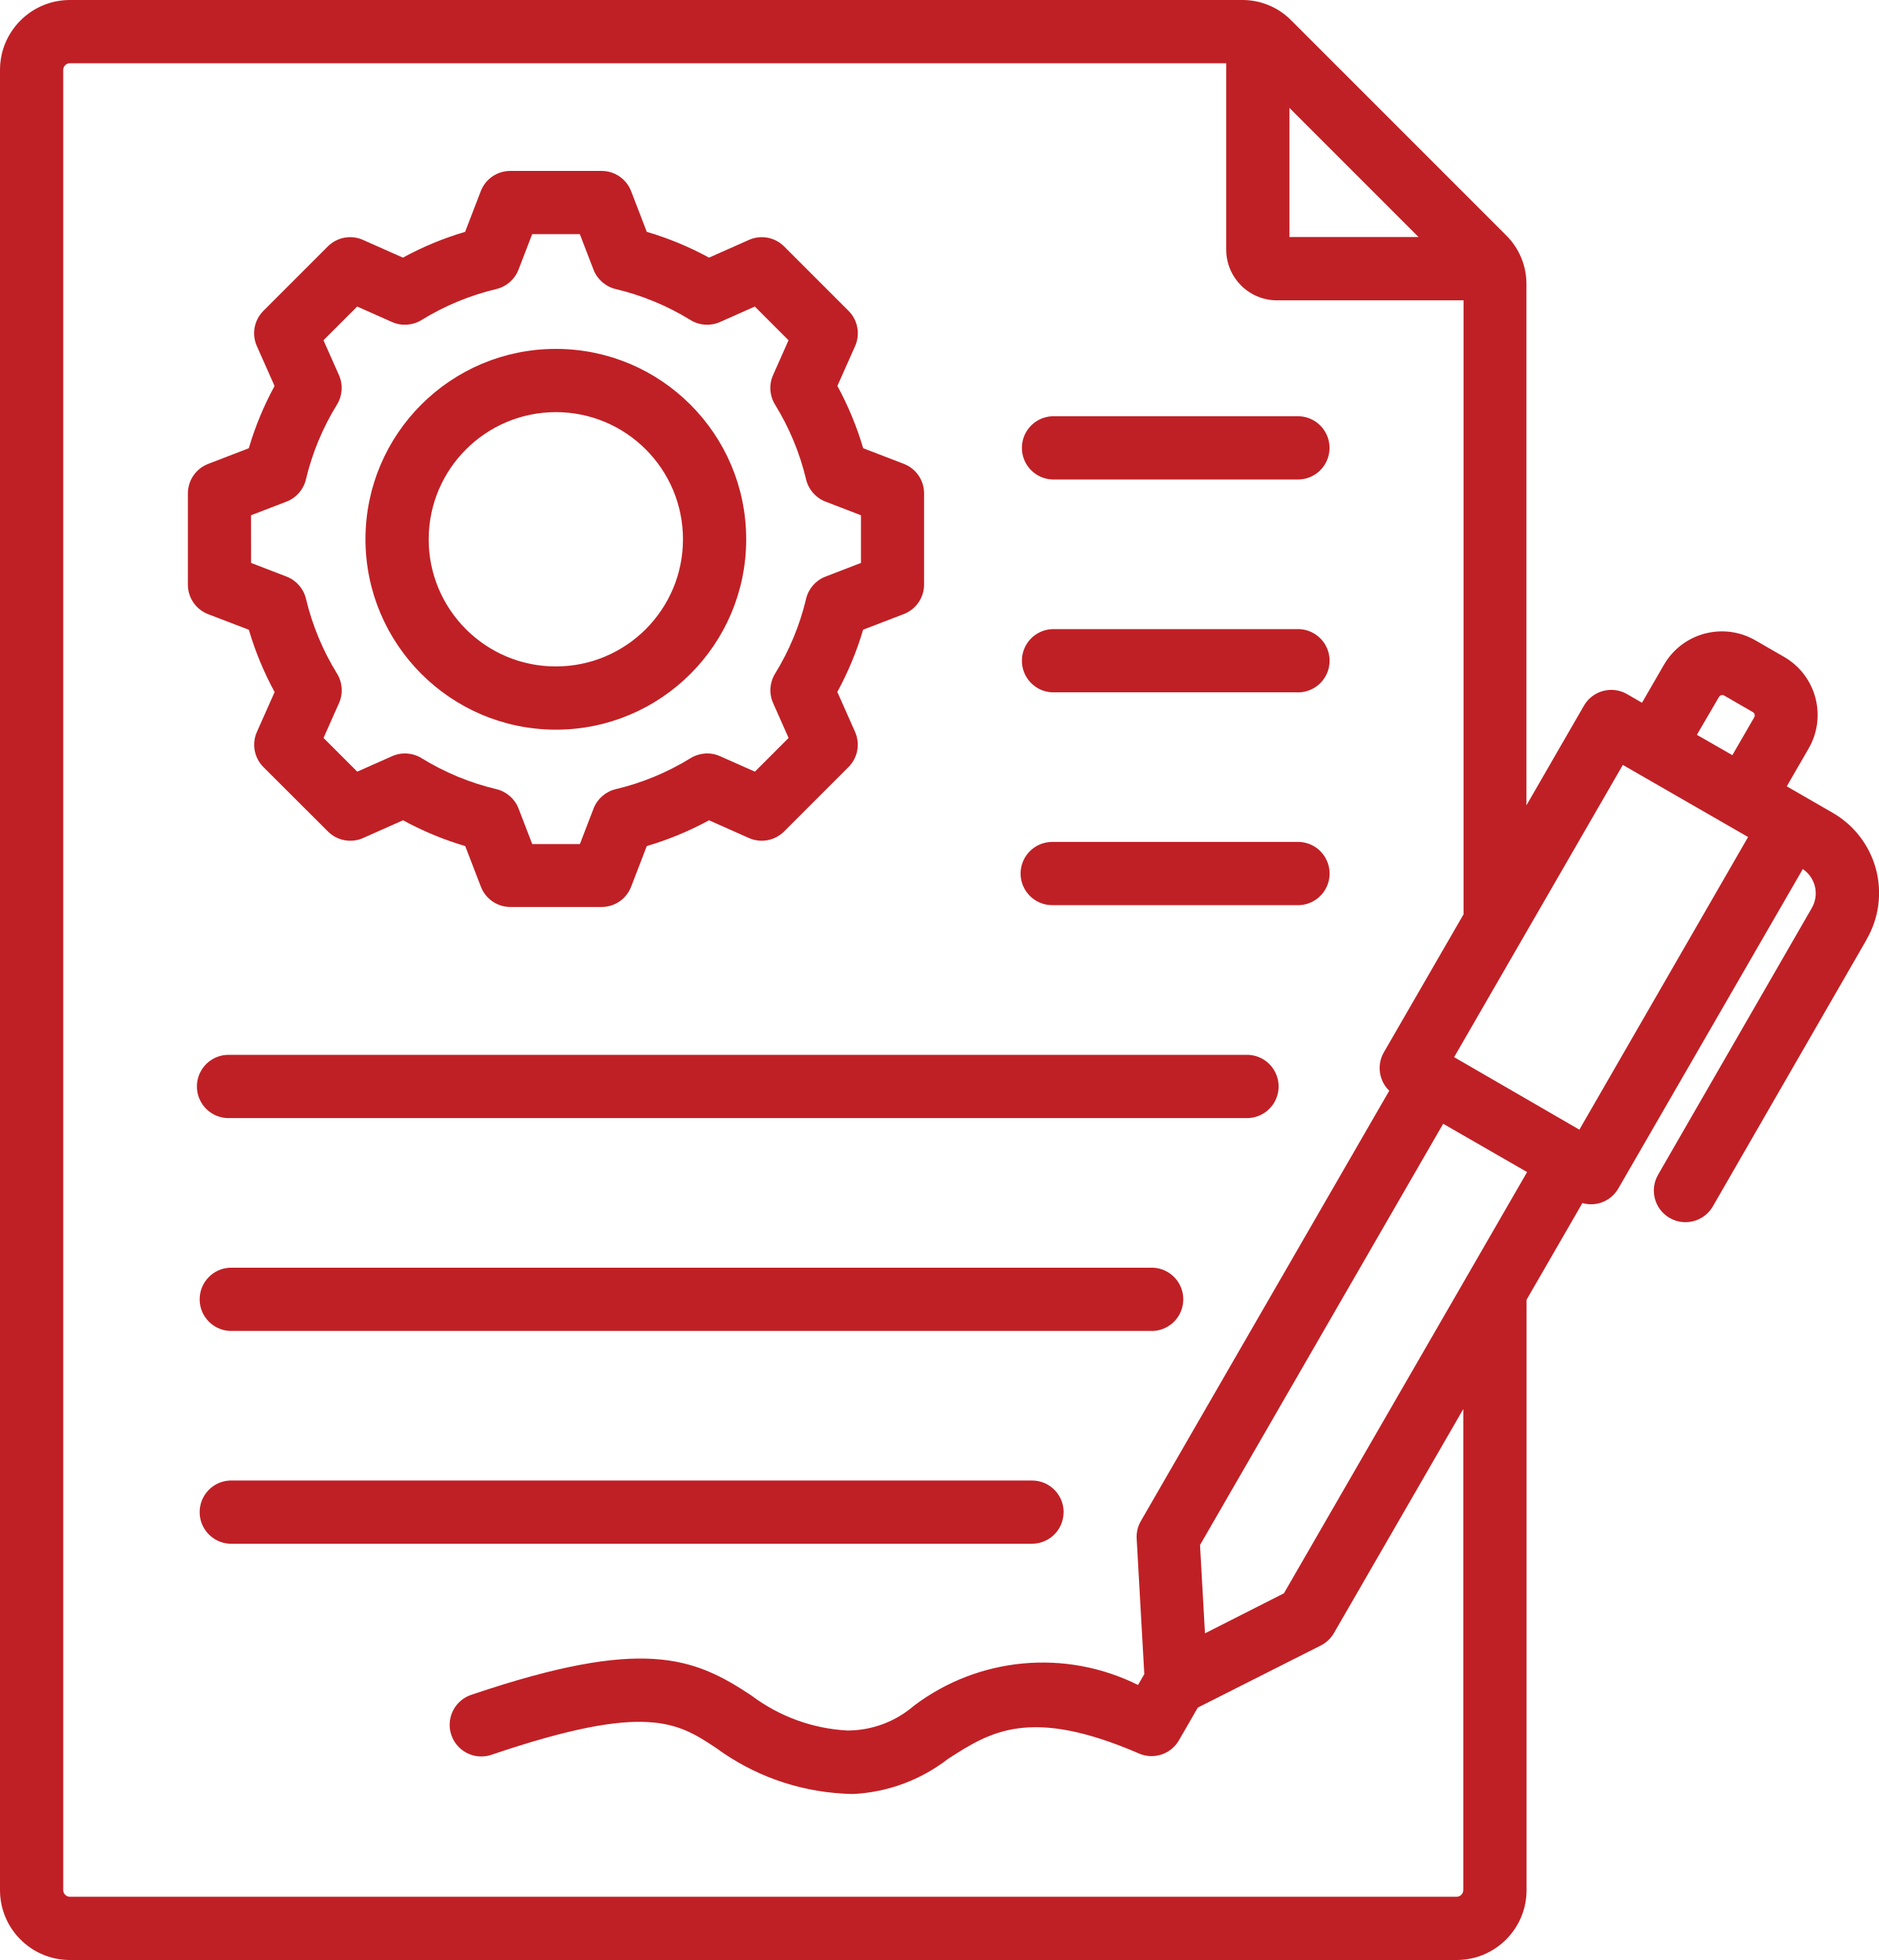
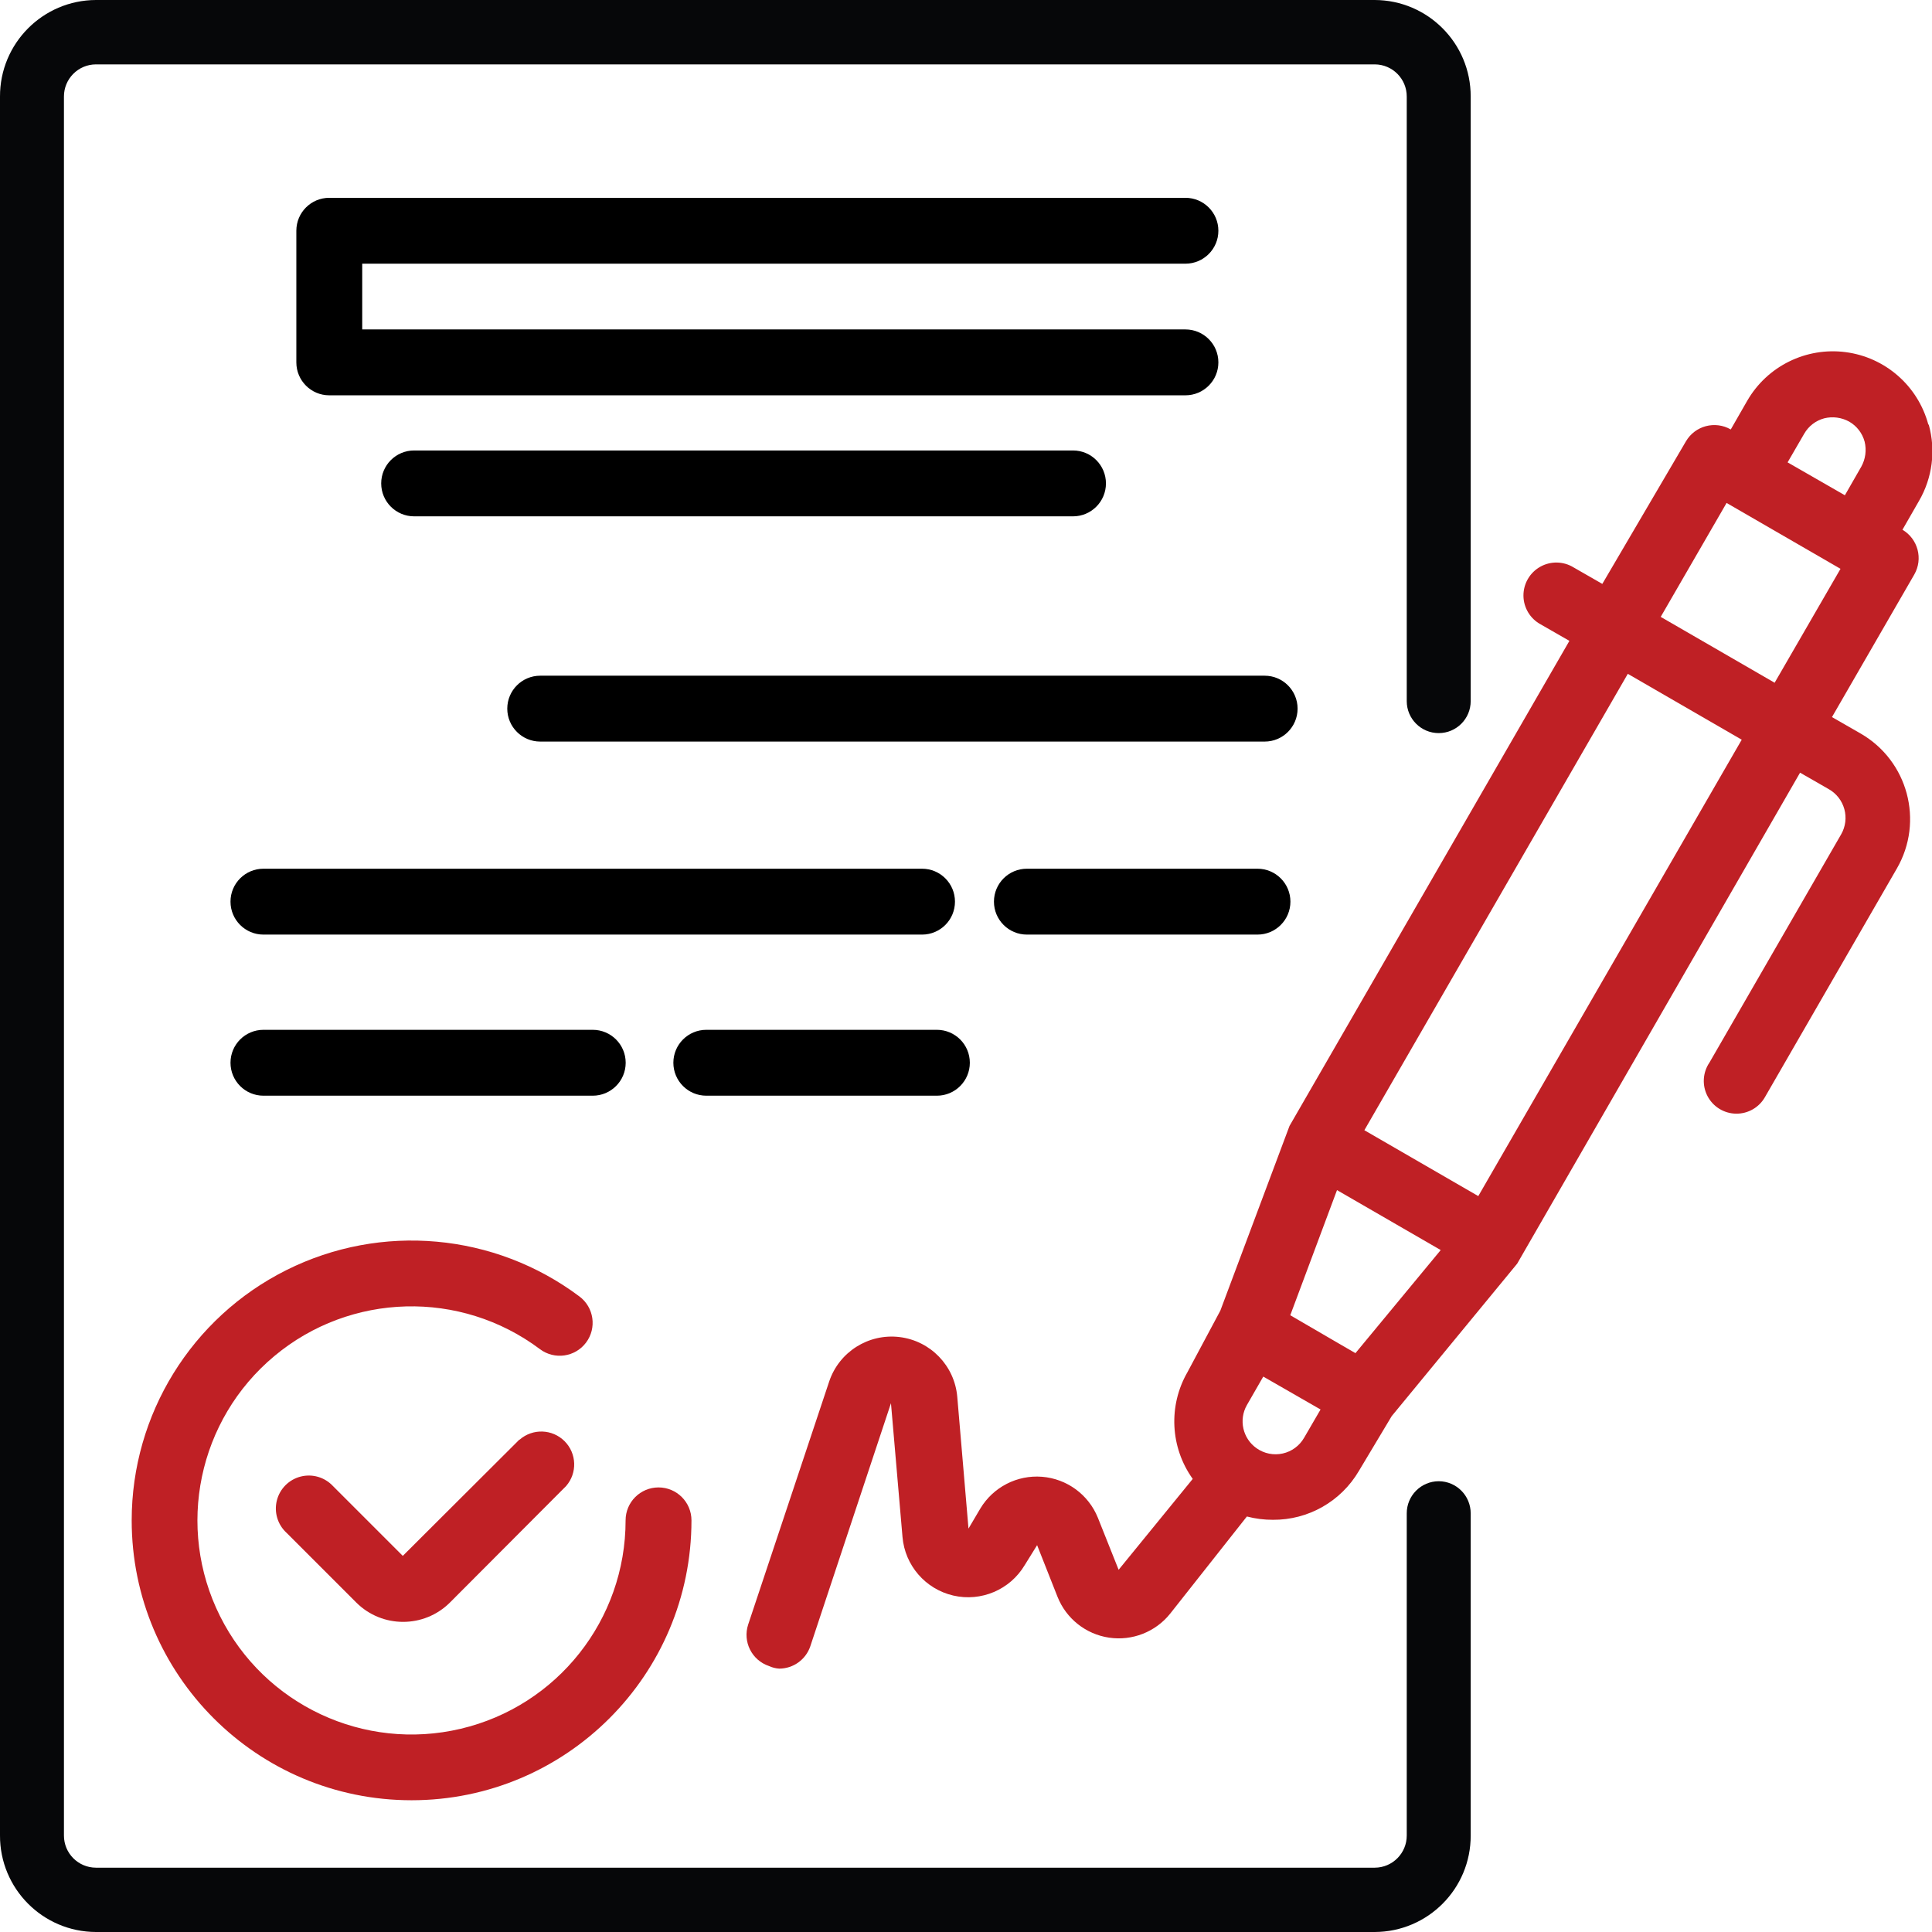
- <svg xmlns="http://www.w3.org/2000/svg" width="31.773" height="33.139" viewBox="0 0 31.773 33.139">
-   <path id="Circulars" d="M35.486,22.77a.535.535,0,0,1,.535-.535h4.132a.535.535,0,1,1,0,1.069H36.02A.535.535,0,0,1,35.486,22.77Zm.535-3.064h4.132a.535.535,0,1,0,0-1.069H36.02a.535.535,0,0,0,0,1.069Zm3.271,6.129H22.116a.535.535,0,1,0,0,1.069H39.291a.535.535,0,1,0,0-1.069Zm-3.078,7.732a.535.535,0,0,0-.535-.535H22.116a.535.535,0,0,0,0,1.069H35.678A.534.534,0,0,0,36.213,33.567Zm1.466-4.133H22.116a.535.535,0,0,0,0,1.069H37.679a.535.535,0,1,0,0-1.069ZM36.02,16.107h4.132a.535.535,0,1,0,0-1.069H36.02a.535.535,0,0,0,0,1.069ZM21.747,18.384a.534.534,0,0,1-.342-.5v-1.54a.535.535,0,0,1,.342-.5l.688-.265a5.378,5.378,0,0,1,.436-1.053l-.3-.675a.535.535,0,0,1,.111-.595l1.089-1.089a.534.534,0,0,1,.595-.111l.675.3a5.377,5.377,0,0,1,1.052-.436l.265-.688a.534.534,0,0,1,.5-.342H28.4a.535.535,0,0,1,.5.342l.265.688a5.372,5.372,0,0,1,1.053.436l.675-.3a.535.535,0,0,1,.595.111l1.089,1.089a.535.535,0,0,1,.111.595l-.3.674a5.375,5.375,0,0,1,.436,1.053l.688.265a.534.534,0,0,1,.342.5v1.539a.535.535,0,0,1-.342.5l-.689.265a5.375,5.375,0,0,1-.436,1.052l.3.675a.535.535,0,0,1-.111.595l-1.089,1.089a.535.535,0,0,1-.595.111l-.674-.3a5.381,5.381,0,0,1-1.053.436l-.265.688a.534.534,0,0,1-.5.342h-1.54a.535.535,0,0,1-.5-.342l-.265-.688a5.37,5.37,0,0,1-1.052-.436l-.675.3a.534.534,0,0,1-.595-.111L22.683,20.97a.535.535,0,0,1-.111-.595l.3-.674a5.377,5.377,0,0,1-.436-1.053Zm.727-.866.6.231a.534.534,0,0,1,.328.375,4.313,4.313,0,0,0,.525,1.265.535.535,0,0,1,.033.5l-.261.588.57.57.588-.261a.534.534,0,0,1,.5.033,4.312,4.312,0,0,0,1.265.524.534.534,0,0,1,.375.328l.231.6h.806l.231-.6a.534.534,0,0,1,.375-.328,4.311,4.311,0,0,0,1.265-.524.534.534,0,0,1,.5-.033l.588.261.57-.57-.261-.588a.535.535,0,0,1,.033-.5,4.313,4.313,0,0,0,.524-1.265.534.534,0,0,1,.328-.375l.6-.231v-.806l-.6-.231a.534.534,0,0,1-.328-.375,4.312,4.312,0,0,0-.525-1.265.535.535,0,0,1-.033-.5l.261-.588-.57-.57-.588.261a.534.534,0,0,1-.5-.033,4.312,4.312,0,0,0-1.265-.524.534.534,0,0,1-.375-.328l-.231-.6h-.806l-.231.6a.535.535,0,0,1-.375.328,4.312,4.312,0,0,0-1.265.524.535.535,0,0,1-.5.033l-.588-.261-.57.57.261.588a.535.535,0,0,1-.033.5,4.316,4.316,0,0,0-.525,1.265.534.534,0,0,1-.328.375l-.6.231Zm1.934-.4a3.219,3.219,0,1,1,3.219,3.219,3.223,3.223,0,0,1-3.219-3.219Zm1.069,0a2.15,2.15,0,1,0,2.15-2.15A2.153,2.153,0,0,0,25.477,17.115Zm24.315,6.768-2.6,4.511a.534.534,0,1,1-.926-.535l2.6-4.511a.494.494,0,0,0-.153-.657l-3.119,5.4a.532.532,0,0,1-.608.247l-.944,1.635v9.982a1.182,1.182,0,0,1-1.181,1.181H19.409a1.182,1.182,0,0,1-1.181-1.181V9.181A1.182,1.182,0,0,1,19.409,8h19.82a1.158,1.158,0,0,1,.835.346l3.63,3.63a1.158,1.158,0,0,1,.346.835v8.805l.97-1.681a.534.534,0,0,1,.73-.2l.254.147.371-.642a1.133,1.133,0,0,1,1.545-.414l.489.282a1.133,1.133,0,0,1,.414,1.545l-.371.642.777.448A1.564,1.564,0,0,1,49.792,23.883Zm-2.87-3.462.6.344.371-.642a.064.064,0,0,0-.023-.085l-.488-.282a.064.064,0,0,0-.085.023Zm-6.89-10.6v2.184h2.184Zm2.94,22-2.187,3.787a.535.535,0,0,1-.222.21l-2.08,1.05-.322.558,0,0a.534.534,0,0,1-.672.219c-1.849-.8-2.521-.366-3.232.092a2.844,2.844,0,0,1-1.6.592q-.087,0-.179-.007a4,4,0,0,1-2.135-.767c-.656-.435-1.175-.779-3.789.106a.535.535,0,1,1-.343-1.013c2.895-.979,3.749-.63,4.723.016a2.957,2.957,0,0,0,1.627.592,1.72,1.72,0,0,0,1.119-.417,3.614,3.614,0,0,1,3.792-.353l.106-.183-.129-2.289a.533.533,0,0,1,.071-.3l4.2-7.275a.534.534,0,0,1-.091-.65l1.348-2.334V13.078H39.821a.859.859,0,0,1-.858-.858V9.069H19.409a.114.114,0,0,0-.112.112V39.958a.114.114,0,0,0,.112.112H42.86a.114.114,0,0,0,.112-.112Zm-3.033,3.115,4.112-7.122L42.632,27,38.52,34.123l.084,1.493Zm7.849-12.787L45.67,20.933l-2.853,4.941L44.935,27.1Z" transform="translate(-18.228 -8)" fill="#bf2025" />
+ <svg xmlns="http://www.w3.org/2000/svg" width="31" height="31" viewBox="0 0 31 31">
+   <g id="Circulars" transform="translate(0 -0.039)">
+     <path id="Path_194077" data-name="Path 194077" d="M211.039,97.194a1.586,1.586,0,0,0-2.906-.381l-.264.46a.528.528,0,0,0-.719.19l-1.342,2.288-.46-.264a.528.528,0,1,0-.528.914l.46.264-4.491,7.783-1.11,2.964-.528.988a1.585,1.585,0,0,0,.085,1.712l-1.189,1.458-.333-.835a1.057,1.057,0,0,0-1.886-.148l-.19.322-.18-2.113a1.057,1.057,0,0,0-2.055-.248l-1.3,3.9a.528.528,0,0,0,.333.666.458.458,0,0,0,.164.042.528.528,0,0,0,.5-.359l1.294-3.9.185,2.145a1.057,1.057,0,0,0,1.96.455l.2-.322.328.83a1.057,1.057,0,0,0,1.807.269l1.231-1.559a1.627,1.627,0,0,0,.417.053,1.585,1.585,0,0,0,1.379-.782l.528-.882,2.013-2.446,4.539-7.878.46.264a.53.53,0,0,1,.2.724l-2.113,3.662a.525.525,0,1,0,.893.55l2.113-3.662a1.585,1.585,0,0,0-.581-2.166l-.46-.264,1.321-2.288a.529.529,0,0,0-.19-.718l.264-.46a1.585,1.585,0,0,0,.158-1.226Zm-1.992.148a.528.528,0,0,1,.322-.248.555.555,0,0,1,.4.053.529.529,0,0,1,.248.322.555.555,0,0,1-.053.4l-.264.46-.919-.528Zm-7.2,14.752-.264-.153-.782-.455.75-2.008,1.664.962Zm-1.585,1.527a.528.528,0,0,1-.158-.692l.264-.459.919.528-.264.454a.528.528,0,0,1-.761.169Zm3.556-4.047-1.828-1.057,4.227-7.323,1.828,1.057Zm4.755-8.237-1.828-1.057,1.057-1.828,1.828,1.057Zm0,0" transform="translate(-180.098 -90.343)" fill="#bf2025" />
+     <path id="Path_194078" data-name="Path 194078" d="M71.2,356.724l-1.87,1.865-1.12-1.12a.529.529,0,1,0-.745.75l1.12,1.12a1.065,1.065,0,0,0,1.5,0l1.865-1.87a.528.528,0,0,0-.745-.745Zm0,0" transform="translate(-62.867 -333.585)" fill="#bf2025" />
+     <path id="Path_194079" data-name="Path 194079" d="M32,316.532a4.491,4.491,0,0,0,8.982,0,.528.528,0,1,0-1.057,0,3.435,3.435,0,1,1-1.374-2.747.528.528,0,0,0,.634-.845A4.491,4.491,0,0,0,32,316.532Zm0,0" transform="translate(-29.887 -292.098)" fill="#bf2025" />
+     <path id="Path_194080" data-name="Path 194080" d="M86.266,49.1a.528.528,0,0,0,0-1.057H72.528a.528.528,0,0,0-.528.528v2.113a.528.528,0,0,0,.528.528H86.266a.528.528,0,0,0,0-1.057H73.057V49.1Zm0,0" transform="translate(-67.245 -44.83)" />
+     <path id="Path_194081" data-name="Path 194081" d="M96.528,112.039a.528.528,0,0,0,0,1.057H107.1a.528.528,0,0,0,0-1.057Zm0,0" transform="translate(-89.883 -104.772)" />
+     <path id="Path_194082" data-name="Path 194082" d="M140.152,168.039H128.528a.528.528,0,0,0,0,1.057h11.624a.528.528,0,1,0,0-1.057Zm0,0" transform="translate(-119.86 -157.158)" />
+     <path id="Path_194083" data-name="Path 194083" d="M67.624,216.567a.528.528,0,0,0-.528-.528H56.528a.528.528,0,1,0,0,1.057H67.1A.528.528,0,0,0,67.624,216.567Zm0,0" transform="translate(-52.301 -202.061)" />
+     <path id="Path_194084" data-name="Path 194084" d="M252.227,216.039h-3.7a.528.528,0,0,0,0,1.057h3.7a.528.528,0,0,0,0-1.057Zm0,0" transform="translate(-232.05 -202.061)" />
+     <path id="Path_194085" data-name="Path 194085" d="M61.812,257.1a.528.528,0,1,0,0-1.057H56.528a.528.528,0,1,0,0,1.057Zm0,0" transform="translate(-52.301 -239.48)" />
+     <path id="Path_194086" data-name="Path 194086" d="M168.528,257.1h3.7a.528.528,0,0,0,0-1.057h-3.7a.528.528,0,0,0,0,1.057Zm0,0" transform="translate(-157.195 -239.48)" />
+     <path id="Path_194087" data-name="Path 194087" d="M23.085,23.806a.515.515,0,0,0-.513.517v5.167a.515.515,0,0,1-.513.517H1.539a.515.515,0,0,1-.513-.517V1.589a.515.515,0,0,1,.513-.517h20.52a.515.515,0,0,1,.513.517v9.7a.513.513,0,1,0,1.026,0v-9.7A1.545,1.545,0,0,0,22.059.039H1.539A1.545,1.545,0,0,0,0,1.589v27.9a1.544,1.544,0,0,0,1.539,1.55h20.52a1.544,1.544,0,0,0,1.539-1.55V24.322A.515.515,0,0,0,23.085,23.806Zm0,0" fill="#060709" />
+   </g>
</svg>
